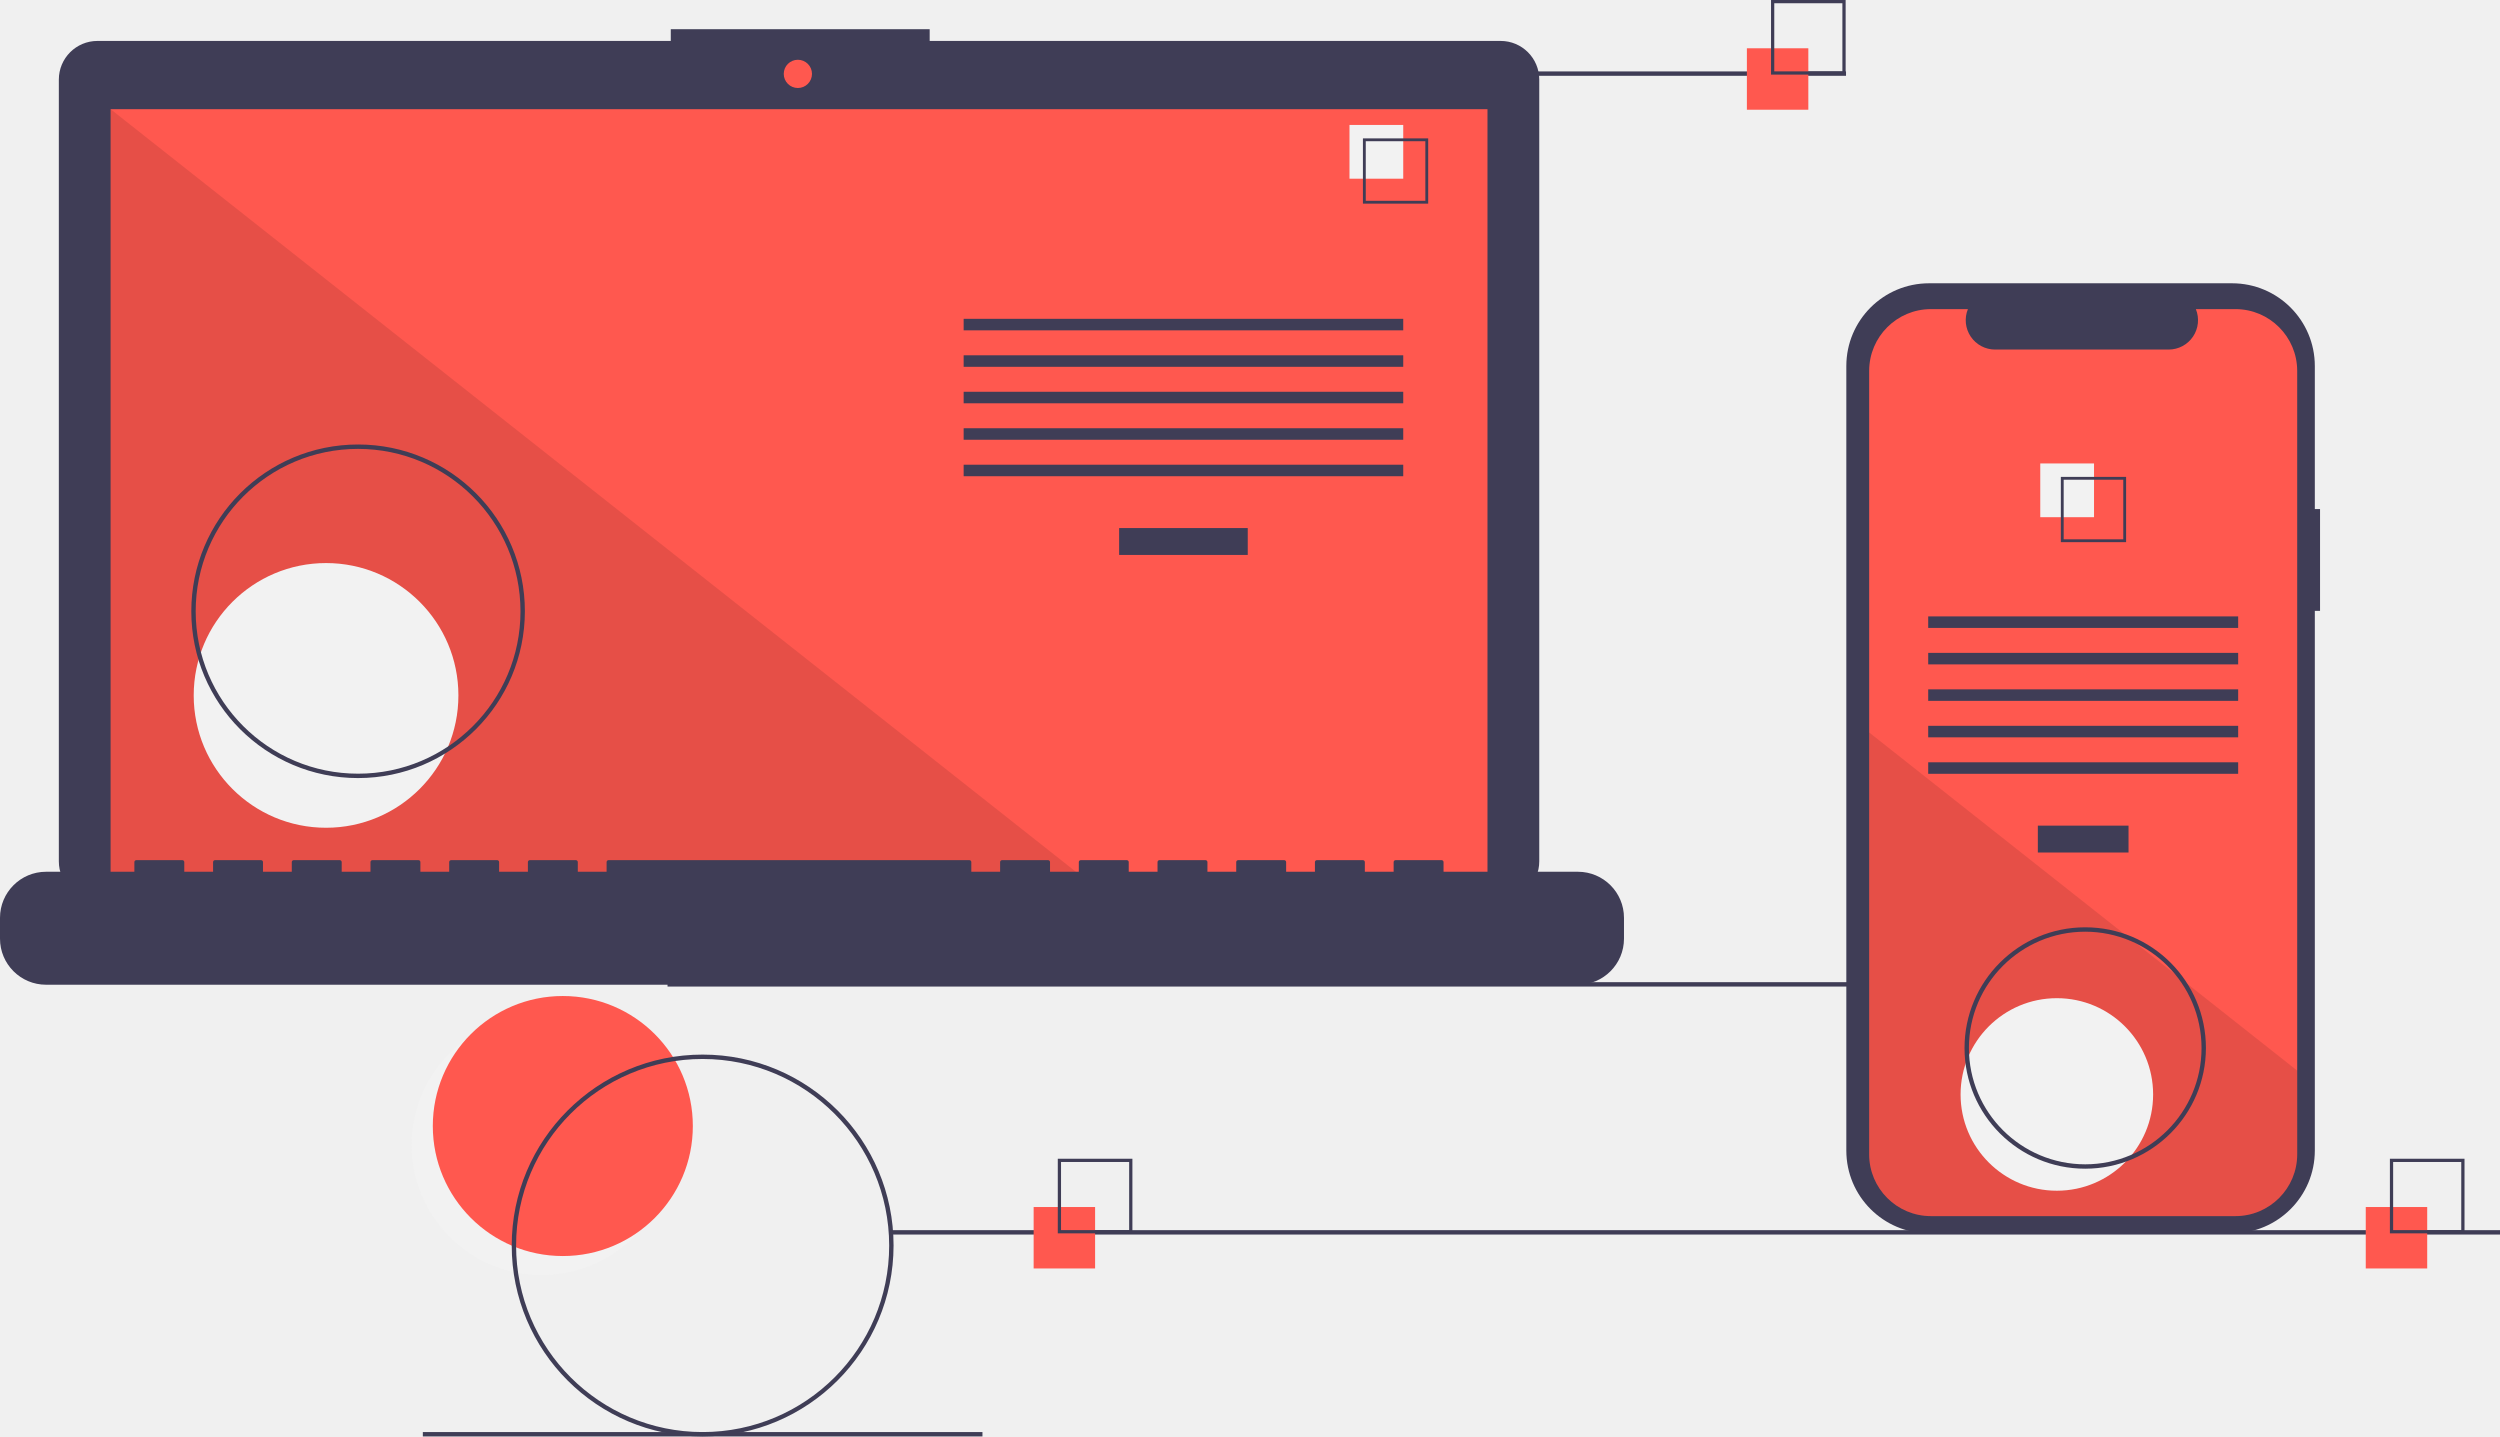
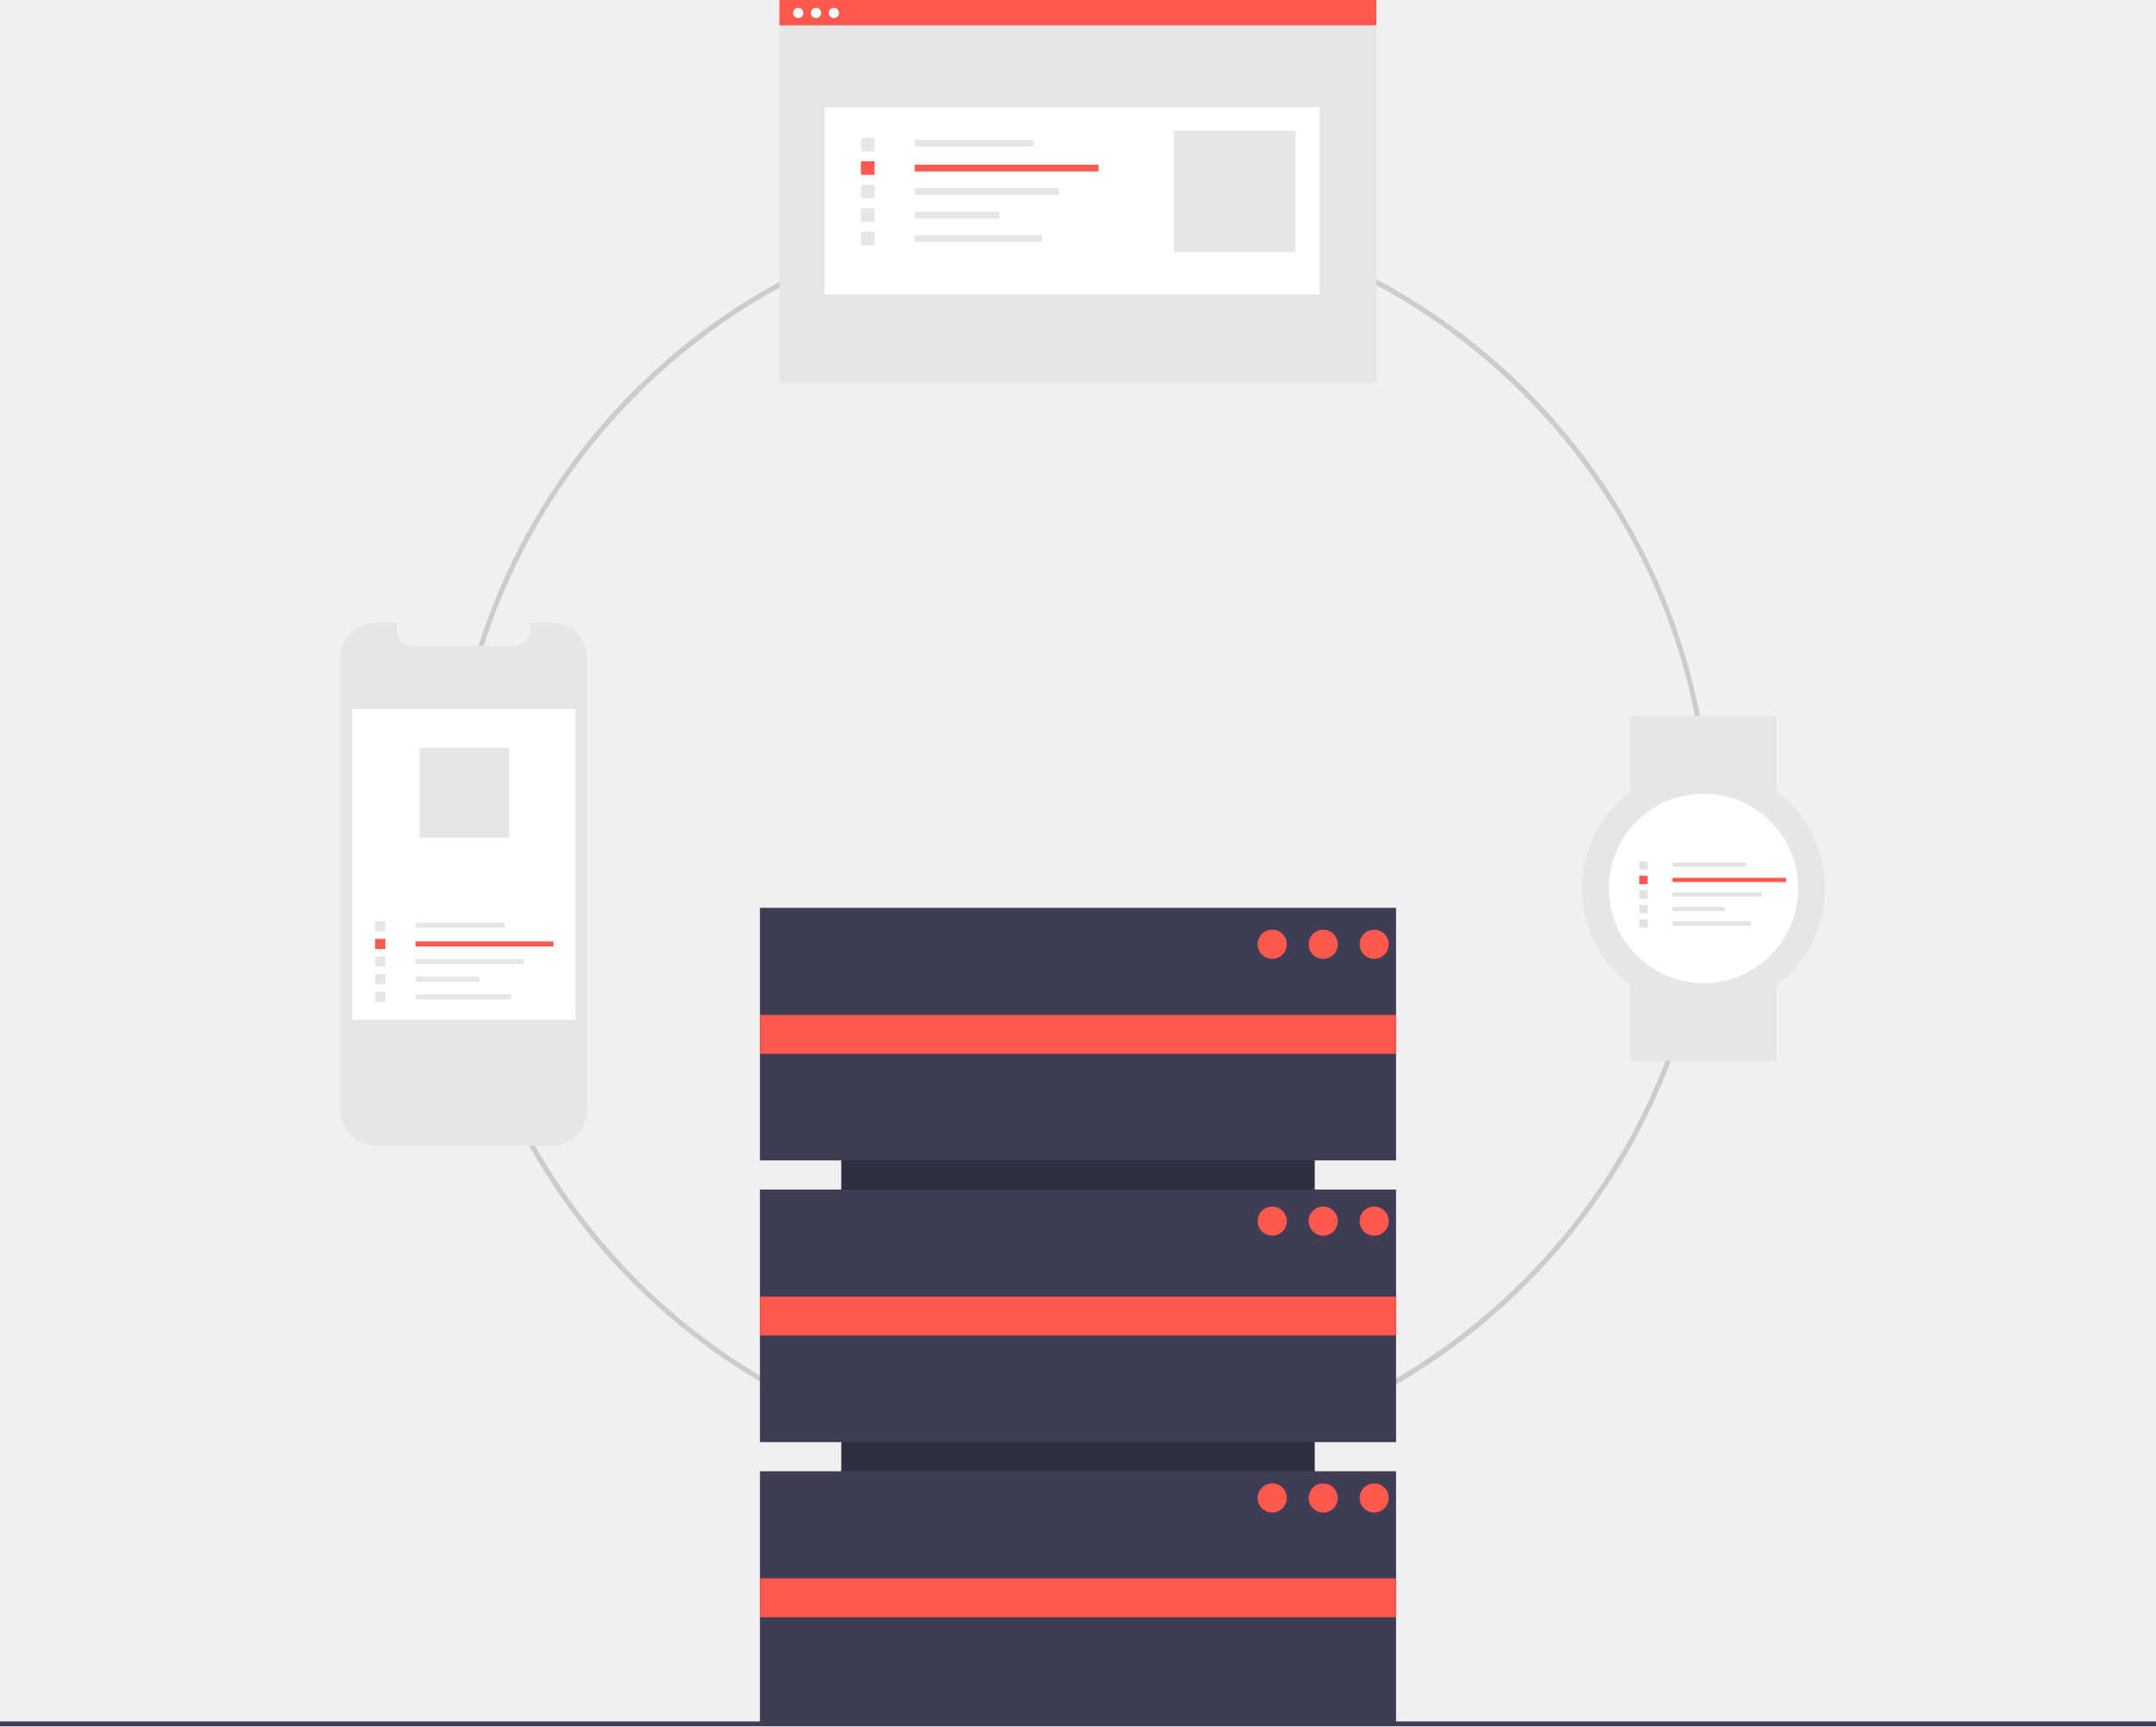
- <svg xmlns="http://www.w3.org/2000/svg" id="b6117b06-2b45-45bc-b789-4a82ab6612dd" data-name="Layer 1" width="1139.171" height="654.543" viewBox="0 0 1139.171 654.543">
-   <circle cx="246.827" cy="521.765" r="59.243" fill="#f2f2f2" />
-   <circle cx="256.46" cy="513.095" r="59.243" fill="#ff584f" />
-   <rect x="304.171" y="447.543" width="733" height="2" fill="#3f3d56" />
-   <path d="M714.207,141.381H454.038v-5.362h-117.971v5.362H74.825a17.599,17.599,0,0,0-17.599,17.599V515.231a17.599,17.599,0,0,0,17.599,17.599H714.207a17.599,17.599,0,0,0,17.599-17.599V158.979A17.599,17.599,0,0,0,714.207,141.381Z" transform="translate(-30.41456 -122.7284)" fill="#3f3d56" />
-   <rect x="50.406" y="49.754" width="627.391" height="353.913" fill="#ff584f" />
-   <circle cx="363.565" cy="33.667" r="6.435" fill="#ff584f" />
-   <polygon points="498.374 403.667 50.406 403.667 50.406 49.754 498.374 403.667" opacity="0.1" />
-   <circle cx="148.574" cy="316.876" r="60.307" fill="#f2f2f2" />
-   <rect x="509.953" y="240.622" width="58.605" height="12.246" fill="#3f3d56" />
-   <rect x="439.102" y="145.279" width="200.307" height="5.248" fill="#3f3d56" />
-   <rect x="439.102" y="161.898" width="200.307" height="5.248" fill="#3f3d56" />
-   <rect x="439.102" y="178.518" width="200.307" height="5.248" fill="#3f3d56" />
-   <rect x="439.102" y="195.137" width="200.307" height="5.248" fill="#3f3d56" />
-   <rect x="439.102" y="211.756" width="200.307" height="5.248" fill="#3f3d56" />
-   <rect x="614.917" y="56.934" width="24.492" height="24.492" fill="#f2f2f2" />
-   <path d="M681.195,215.525h-29.74v-29.74h29.74Zm-28.447-1.293h27.154V187.078H652.748Z" transform="translate(-30.41456 -122.7284)" fill="#3f3d56" />
-   <path d="M749.422,519.96H688.192v-4.412a.875.875,0,0,0-.875-.875h-20.993a.875.875,0,0,0-.875.875v4.412H652.329v-4.412a.875.875,0,0,0-.875-.875H630.462a.875.875,0,0,0-.875.875v4.412H616.467v-4.412a.875.875,0,0,0-.875-.875H594.599a.875.875,0,0,0-.875.875v4.412H580.604v-4.412a.875.875,0,0,0-.875-.875H558.736a.875.875,0,0,0-.875.875v4.412H544.741v-4.412a.875.875,0,0,0-.875-.875H522.873a.875.875,0,0,0-.875.875v4.412H508.878v-4.412a.875.875,0,0,0-.875-.875h-20.993a.875.875,0,0,0-.875.875v4.412H473.015v-4.412a.875.875,0,0,0-.875-.875H307.696a.875.875,0,0,0-.875.875v4.412H293.701v-4.412a.875.875,0,0,0-.875-.875H271.833a.875.875,0,0,0-.875.875v4.412H257.838v-4.412a.875.875,0,0,0-.875-.875h-20.993a.875.875,0,0,0-.875.875v4.412H221.975v-4.412a.875.875,0,0,0-.875-.875H200.107a.875.875,0,0,0-.875.875v4.412H186.112v-4.412a.875.875,0,0,0-.875-.875H164.244a.875.875,0,0,0-.875.875v4.412H150.249v-4.412a.875.875,0,0,0-.875-.875H128.381a.875.875,0,0,0-.875.875v4.412H114.386v-4.412a.875.875,0,0,0-.875-.875H92.519a.875.875,0,0,0-.875.875v4.412H51.407a20.993,20.993,0,0,0-20.993,20.993v9.492A20.993,20.993,0,0,0,51.407,571.438H749.422a20.993,20.993,0,0,0,20.993-20.993v-9.492A20.993,20.993,0,0,0,749.422,519.96Z" transform="translate(-30.41456 -122.7284)" fill="#3f3d56" />
-   <path d="M193.586,477.272a76,76,0,1,1,76-76A76.086,76.086,0,0,1,193.586,477.272Zm0-150a74,74,0,1,0,74,74A74.084,74.084,0,0,0,193.586,327.272Z" transform="translate(-30.41456 -122.7284)" fill="#3f3d56" />
-   <rect x="586.171" y="32.543" width="255" height="2" fill="#3f3d56" />
-   <rect x="406.171" y="560.543" width="733" height="2" fill="#3f3d56" />
-   <rect x="192.672" y="652.543" width="255" height="2" fill="#3f3d56" />
-   <rect x="471" y="550" width="28" height="28" fill="#ff584f" />
-   <path d="M546.415,684.728h-34v-34h34Zm-32.522-1.478H544.936V652.207H513.893Z" transform="translate(-30.41456 -122.7284)" fill="#3f3d56" />
-   <rect x="796" y="22" width="28" height="28" fill="#ff584f" />
-   <path d="M871.415,156.728h-34v-34h34Zm-32.522-1.478H869.936V124.207H838.893Z" transform="translate(-30.41456 -122.7284)" fill="#3f3d56" />
-   <rect x="1078" y="550" width="28" height="28" fill="#ff584f" />
-   <path d="M1153.415,684.728h-34v-34h34Zm-32.522-1.478h31.043V652.207h-31.043Z" transform="translate(-30.41456 -122.7284)" fill="#3f3d56" />
-   <path d="M1087.586,354.687h-2.379V289.525a37.714,37.714,0,0,0-37.714-37.714H909.44A37.714,37.714,0,0,0,871.726,289.525V647.006A37.714,37.714,0,0,0,909.44,684.72h138.053a37.714,37.714,0,0,0,37.714-37.714V401.07h2.379Z" transform="translate(-30.41456 -122.7284)" fill="#3f3d56" />
-   <path d="M1077.176,291.742v356.96a28.165,28.165,0,0,1-28.16,28.17H910.296a28.165,28.165,0,0,1-28.16-28.17v-356.96a28.163,28.163,0,0,1,28.16-28.16h16.83a13.379,13.379,0,0,0,12.39,18.43h79.09a13.379,13.379,0,0,0,12.39-18.43h18.02A28.163,28.163,0,0,1,1077.176,291.742Z" transform="translate(-30.41456 -122.7284)" fill="#ff584f" />
-   <rect x="928.58" y="376.218" width="41.324" height="12.246" fill="#3f3d56" />
-   <rect x="878.621" y="280.875" width="141.24" height="5.248" fill="#3f3d56" />
-   <rect x="878.621" y="297.494" width="141.24" height="5.248" fill="#3f3d56" />
-   <rect x="878.621" y="314.114" width="141.24" height="5.248" fill="#3f3d56" />
-   <rect x="878.621" y="330.733" width="141.24" height="5.248" fill="#3f3d56" />
-   <rect x="878.621" y="347.352" width="141.24" height="5.248" fill="#3f3d56" />
-   <rect x="929.684" y="211.179" width="24.492" height="24.492" fill="#f2f2f2" />
-   <path d="M969.474,340.032v29.74h29.74v-29.74Zm28.45,28.45h-27.16v-27.16h27.16Z" transform="translate(-30.41456 -122.7284)" fill="#3f3d56" />
-   <path d="M1077.176,610.582v38.12a28.165,28.165,0,0,1-28.16,28.17H910.296a28.165,28.165,0,0,1-28.16-28.17v-192.21l116.87,92.33,2,1.58,21.74,17.17,2.03,1.61Z" transform="translate(-30.41456 -122.7284)" opacity="0.1" />
-   <circle cx="937.241" cy="498.707" r="43.868" fill="#f2f2f2" />
-   <path d="M350.586,777.272a87,87,0,1,1,87-87A87.099,87.099,0,0,1,350.586,777.272Zm0-172a85,85,0,1,0,85,85A85.096,85.096,0,0,0,350.586,605.272Z" transform="translate(-30.41456 -122.7284)" fill="#3f3d56" />
-   <path d="M980.586,655.272a55,55,0,1,1,55-55A55.062,55.062,0,0,1,980.586,655.272Zm0-108a53,53,0,1,0,53,53A53.06,53.06,0,0,0,980.586,547.272Z" transform="translate(-30.41456 -122.7284)" fill="#3f3d56" />
+ <svg xmlns="http://www.w3.org/2000/svg" id="b5d1da7b-a9c6-4711-8d73-fa7937ec989e" data-name="Layer 1" width="888" height="710.807" viewBox="0 0 888 710.807">
+   <path d="M600.936,699.404a260.064,260.064,0,1,1,183.894-76.171A258.365,258.365,0,0,1,600.936,699.404Zm0-518.129c-142.297,0-258.064,115.768-258.064,258.065s115.768,258.064,258.064,258.064S859,581.637,859,439.34,743.232,181.275,600.936,181.275Z" transform="translate(-156 -94.59648)" fill="#ccc" />
+   <rect x="469" y="509.904" width="262" height="195" transform="translate(1051.404 -87.19257) rotate(90)" fill="#2f2e41" />
+   <rect x="313" y="373.807" width="262" height="104" fill="#3f3d56" />
+   <rect x="313" y="489.807" width="262" height="104" fill="#3f3d56" />
+   <rect x="313" y="605.807" width="262" height="104" fill="#3f3d56" />
+   <rect x="313" y="417.904" width="262" height="16" fill="#ff584f" />
+   <rect x="313" y="533.904" width="262" height="16" fill="#ff584f" />
+   <rect x="313" y="649.904" width="262" height="16" fill="#ff584f" />
+   <circle cx="524" cy="388.807" r="6" fill="#ff584f" />
+   <circle cx="545" cy="388.807" r="6" fill="#ff584f" />
+   <circle cx="566" cy="388.807" r="6" fill="#ff584f" />
+   <circle cx="524" cy="502.807" r="6" fill="#ff584f" />
+   <circle cx="545" cy="502.807" r="6" fill="#ff584f" />
+   <circle cx="566" cy="502.807" r="6" fill="#ff584f" />
+   <circle cx="524" cy="616.807" r="6" fill="#ff584f" />
+   <circle cx="545" cy="616.807" r="6" fill="#ff584f" />
+   <circle cx="566" cy="616.807" r="6" fill="#ff584f" />
+   <rect y="708.807" width="888" height="2" fill="#3f3d56" />
+   <path d="M397.879,365.661v185.992a14.675,14.675,0,0,1-14.672,14.672H310.928a14.677,14.677,0,0,1-14.678-14.672V365.661a14.677,14.677,0,0,1,14.678-14.672h8.768a6.978,6.978,0,0,0,6.455,9.606h41.208a6.978,6.978,0,0,0,6.455-9.606h9.392A14.675,14.675,0,0,1,397.879,365.661Z" transform="translate(-156 -94.59648)" fill="#e6e6e6" />
+   <rect x="145.064" y="291.91" width="92" height="128" fill="#fff" />
+   <rect x="171.186" y="379.927" width="36.72" height="2.098" fill="#e6e6e6" />
+   <rect x="171.149" y="387.632" width="56.817" height="2.098" fill="#ff584f" />
+   <rect x="171.149" y="394.89" width="44.588" height="2.098" fill="#e6e6e6" />
+   <rect x="171.149" y="402.149" width="26.228" height="2.098" fill="#e6e6e6" />
+   <rect x="171.149" y="409.407" width="39.343" height="2.098" fill="#e6e6e6" />
+   <rect x="154.533" y="379.324" width="4.197" height="4.197" fill="#e6e6e6" />
+   <rect x="154.533" y="386.582" width="4.197" height="4.197" fill="#ff584f" />
+   <rect x="154.533" y="393.841" width="4.197" height="4.197" fill="#e6e6e6" />
+   <rect x="154.533" y="401.1" width="4.197" height="4.197" fill="#e6e6e6" />
+   <rect x="154.533" y="408.358" width="4.197" height="4.197" fill="#e6e6e6" />
+   <rect x="172.751" y="307.91" width="36.998" height="36.998" fill="#e6e6e6" />
+   <rect x="321.111" y="0.139" width="245.884" height="157.475" fill="#e6e6e6" />
+   <rect x="339.647" y="44.195" width="203.861" height="77.035" fill="#fff" />
+   <rect x="376.789" y="57.542" width="48.927" height="2.796" fill="#e6e6e6" />
+   <rect x="376.74" y="67.807" width="75.705" height="2.796" fill="#ff584f" />
+   <rect x="376.74" y="77.479" width="59.411" height="2.796" fill="#e6e6e6" />
+   <rect x="376.74" y="87.151" width="34.948" height="2.796" fill="#e6e6e6" />
+   <rect x="376.74" y="96.822" width="52.422" height="2.796" fill="#e6e6e6" />
+   <rect x="354.601" y="56.738" width="5.592" height="5.592" fill="#e6e6e6" />
+   <rect x="354.601" y="66.409" width="5.592" height="5.592" fill="#ff584f" />
+   <rect x="354.601" y="76.081" width="5.592" height="5.592" fill="#e6e6e6" />
+   <rect x="354.601" y="85.753" width="5.592" height="5.592" fill="#e6e6e6" />
+   <rect x="354.601" y="95.424" width="5.592" height="5.592" fill="#e6e6e6" />
+   <rect x="483.445" y="53.847" width="50.059" height="50.059" fill="#e6e6e6" />
+   <rect x="321.006" width="245.884" height="10.446" fill="#ff584f" />
+   <circle cx="328.768" cy="5.341" r="2.097" fill="#fff" />
+   <circle cx="336.117" cy="5.341" r="2.097" fill="#fff" />
+   <circle cx="343.466" cy="5.341" r="2.097" fill="#fff" />
+   <rect x="671.648" y="294.807" width="60" height="31" fill="#e6e6e6" />
+   <rect x="671.648" y="405.807" width="60" height="31" fill="#e6e6e6" />
+   <circle cx="701.648" cy="365.807" r="50" fill="#e6e6e6" />
+   <circle cx="701.648" cy="365.807" r="39" fill="#fff" />
+   <rect x="688.877" y="355.122" width="30.247" height="1.728" fill="#e2e2e2" />
+   <rect x="688.846" y="361.468" width="46.802" height="1.728" fill="#ff584f" />
+   <rect x="688.846" y="367.447" width="36.728" height="1.728" fill="#e2e2e2" />
+   <rect x="688.846" y="373.426" width="21.605" height="1.728" fill="#e2e2e2" />
+   <rect x="688.846" y="379.405" width="32.407" height="1.728" fill="#e2e2e2" />
+   <rect x="675.16" y="354.625" width="3.457" height="3.457" fill="#e2e2e2" />
+   <rect x="675.16" y="360.604" width="3.457" height="3.457" fill="#ff584f" />
+   <rect x="675.16" y="366.583" width="3.457" height="3.457" fill="#e2e2e2" />
+   <rect x="675.16" y="372.562" width="3.457" height="3.457" fill="#e2e2e2" />
+   <rect x="675.16" y="378.541" width="3.457" height="3.457" fill="#e2e2e2" />
</svg>
